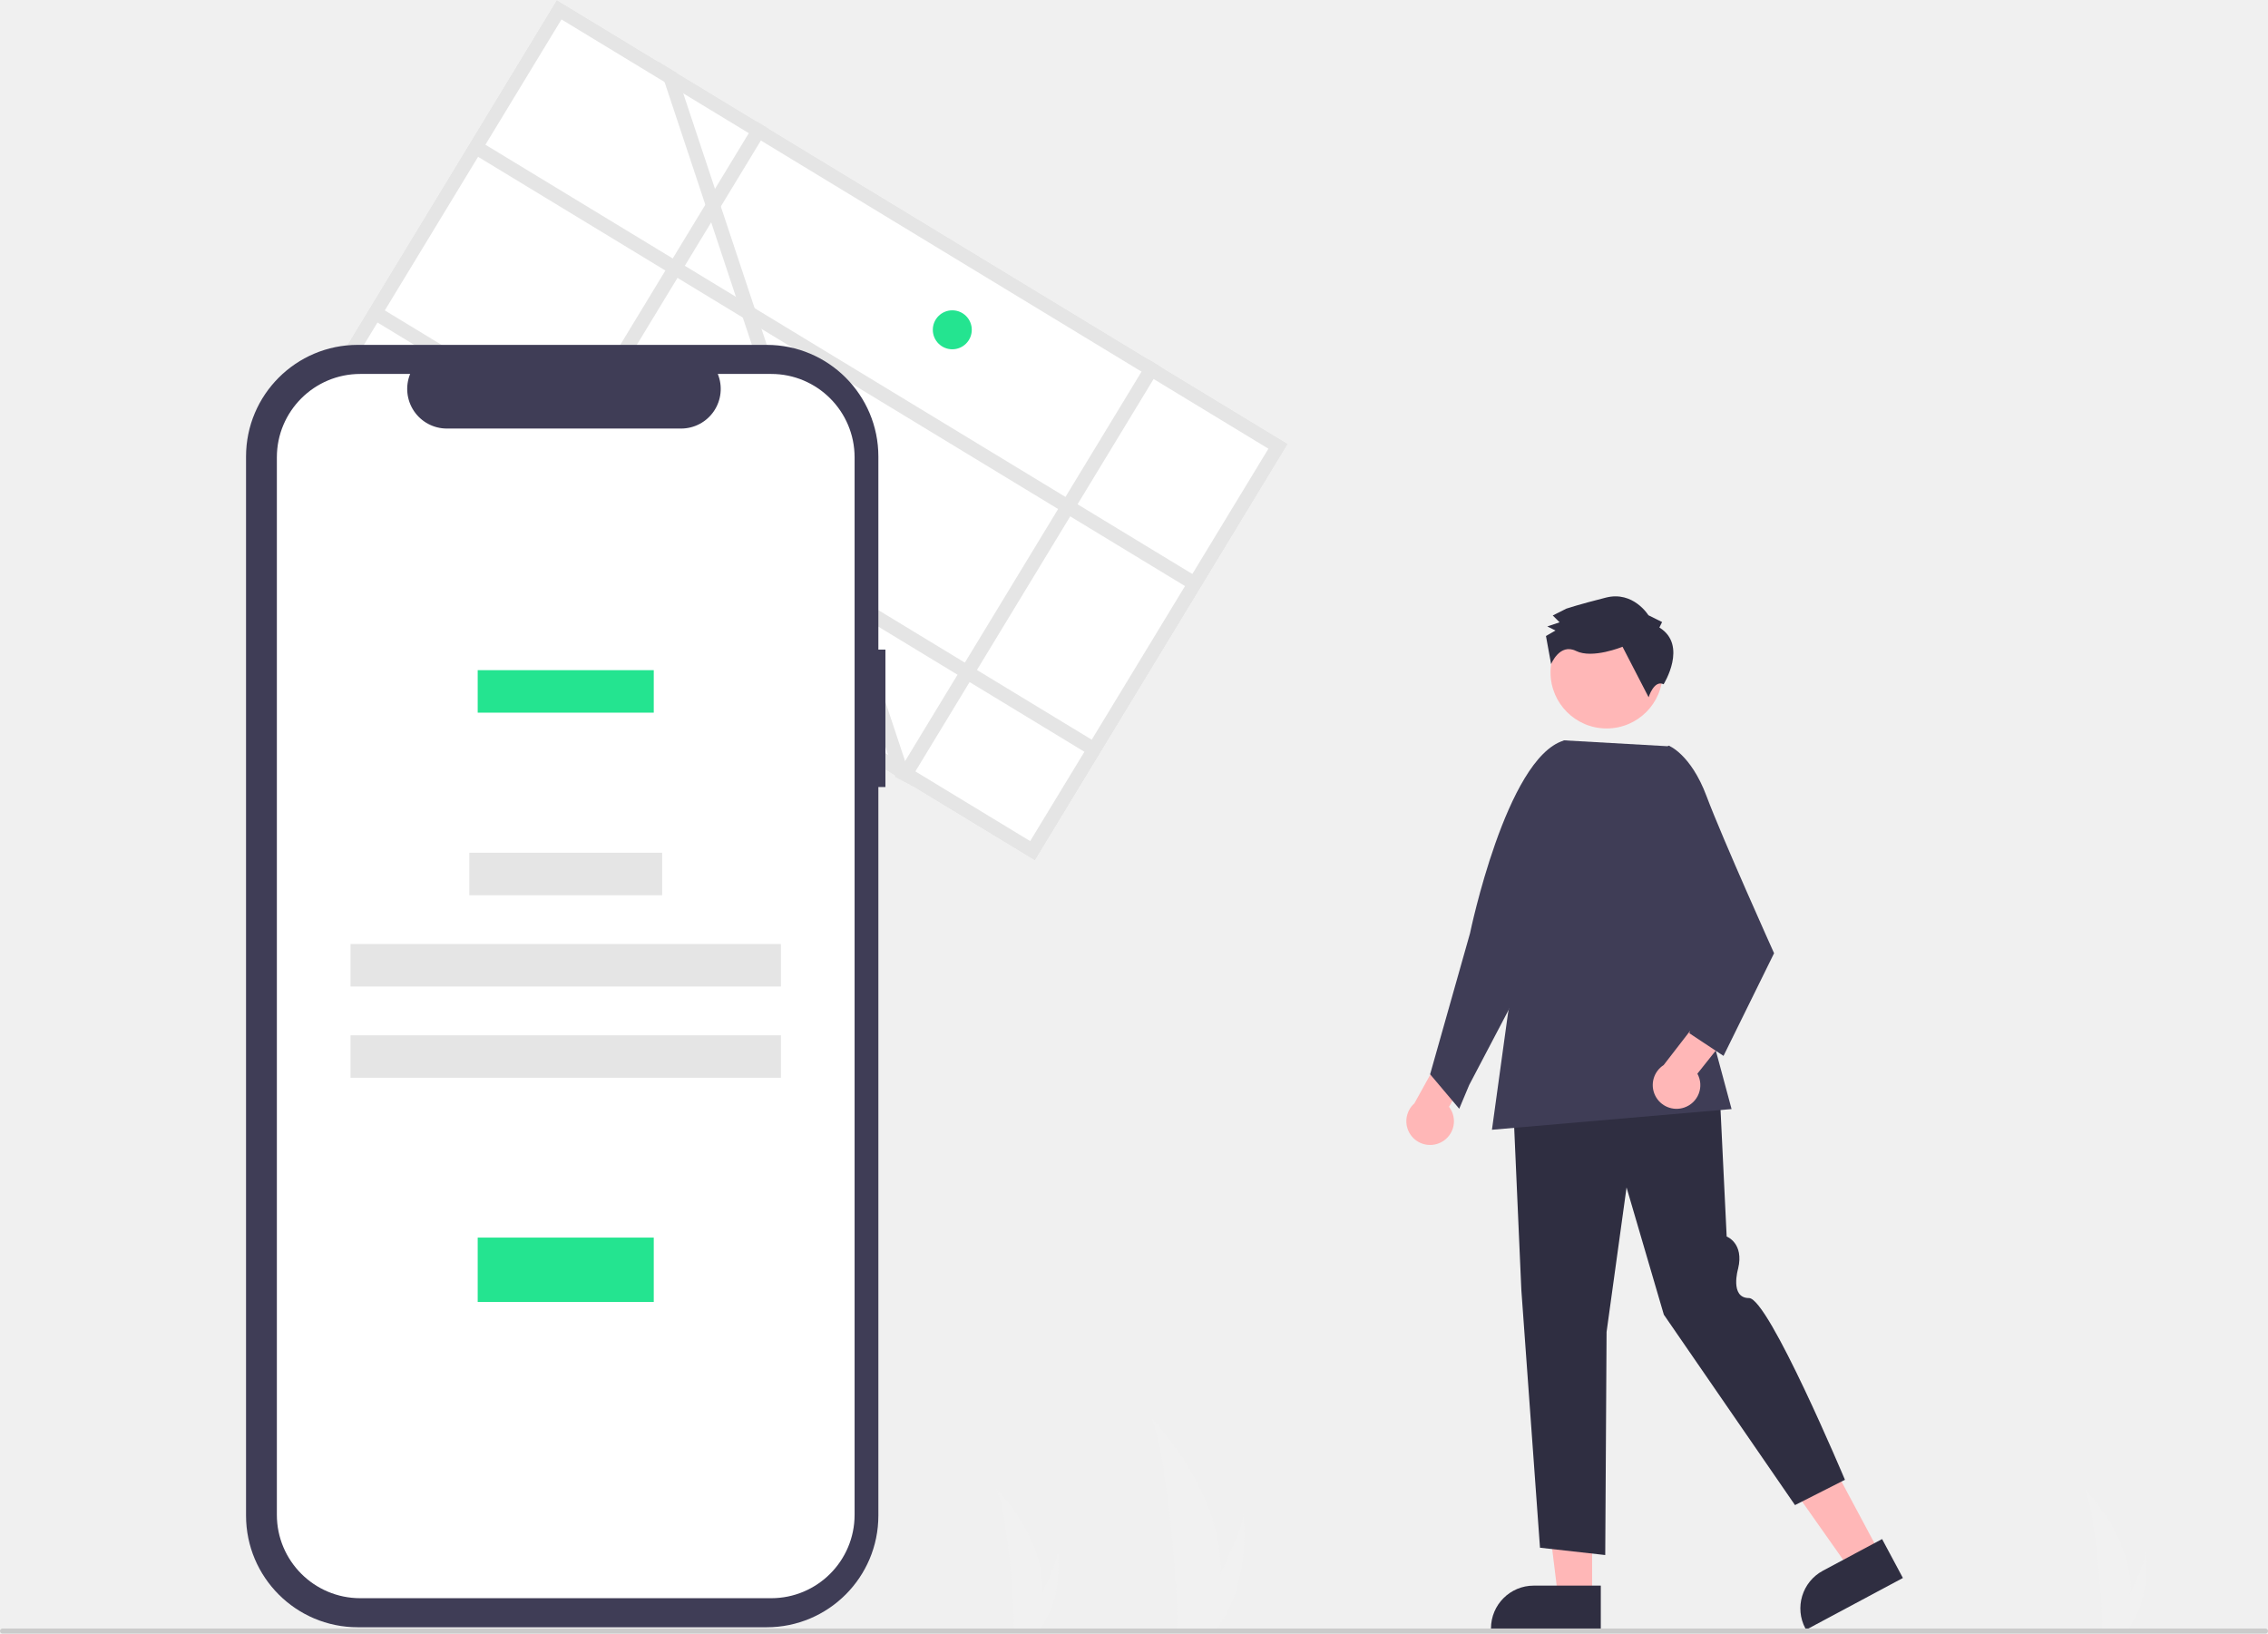
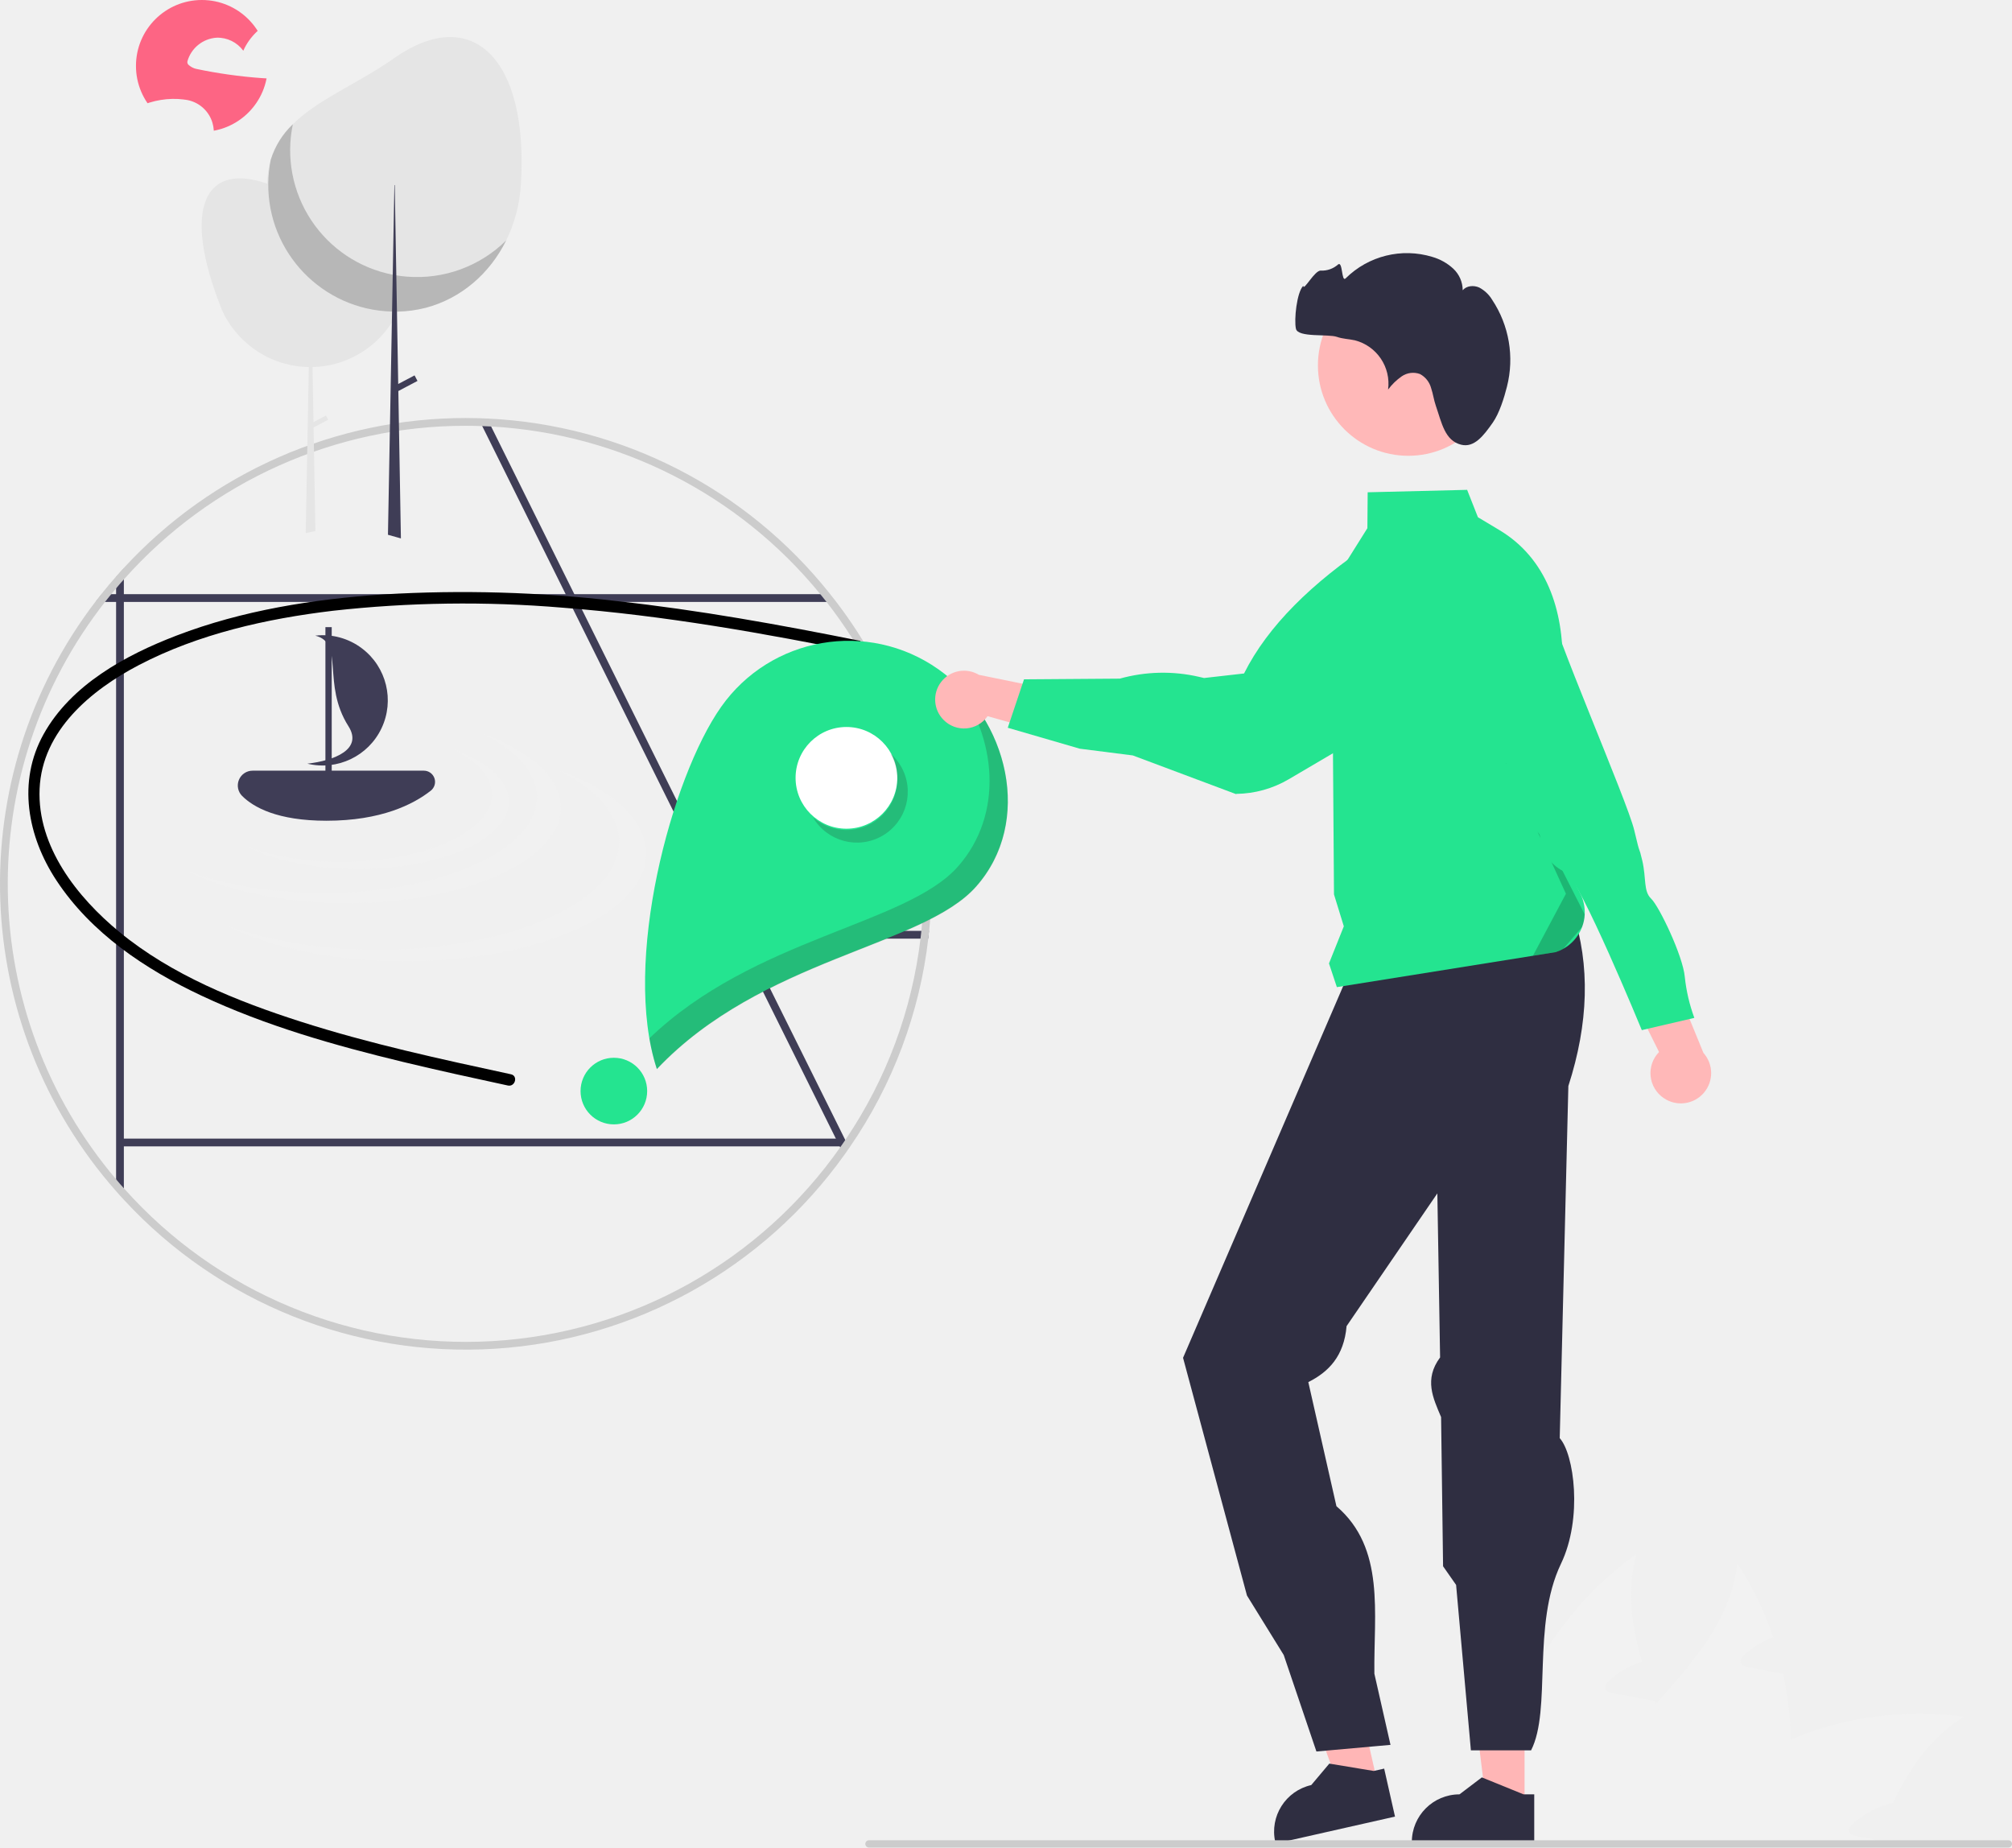
- <svg xmlns="http://www.w3.org/2000/svg" data-name="Layer 1" width="890" height="641" viewBox="0 0 890 641">
-   <path id="e17a72e2-051a-4020-aba1-9f6eb9c0d39e-60" data-name="Path 133" d="M633.922,746.83a76.673,76.673,0,0,1-3.582,21.195c-.048.159-.102.316-.154.475H616.819c.014-.143.029-.302.043-.475.891-10.246-4.2-71.861-10.344-82.525C607.056,686.365,634.959,714.275,633.922,746.83Z" transform="translate(-155 -129.5)" fill="#f1f1f1" />
-   <path id="eeb1bfad-c599-4325-99ca-33d947eaa4a4-61" data-name="Path 134" d="M632.919,768.025c-.112.159-.228.319-.347.475H622.544c.076-.136.164-.295.266-.475,1.656-2.99,6.56-11.928,11.111-21.195,4.889-9.958,9.378-20.294,9-24.035C643.039,723.638,646.423,749.359,632.919,768.025Z" transform="translate(-155 -129.5)" fill="#f1f1f1" />
-   <path id="ae98919c-3cd0-4dbe-b2ac-5e07dd542ed3-62" data-name="Path 133" d="M991.113,754.14A50.807,50.807,0,0,1,988.74,768.185c-.032.106-.068.209-.102.315h-8.857c.009-.095.019-.2.028-.315.591-6.789-2.783-47.619-6.854-54.685C973.311,714.073,991.8,732.568,991.113,754.14Z" transform="translate(-155 -129.5)" fill="#f1f1f1" />
-   <path id="a16e0e44-34bc-470c-a8b9-bb95dad5f0bc-63" data-name="Path 134" d="M990.449,768.185c-.074.106-.151.211-.23.315h-6.645c.05-.09.109-.195.176-.315,1.098-1.981,4.347-7.904,7.363-14.045,3.24-6.599,6.215-13.448,5.964-15.927C997.154,738.772,999.397,755.816,990.449,768.185Z" transform="translate(-155 -129.5)" fill="#f1f1f1" />
-   <path id="a04afbcd-fd0f-46da-9369-89d0f07bdf03-64" data-name="Path 133" d="M564.113,754.14A50.807,50.807,0,0,1,561.74,768.185c-.032.106-.068.209-.102.315h-8.857c.009-.095.019-.2.028-.315.591-6.789-2.783-47.619-6.854-54.685C546.311,714.073,564.8,732.568,564.113,754.14Z" transform="translate(-155 -129.5)" fill="#f1f1f1" />
-   <path id="a6089e43-5613-4c9c-8352-b83c87f66fb2-65" data-name="Path 134" d="M563.449,768.185c-.074.106-.151.211-.23.315h-6.645c.05-.09.109-.195.176-.315,1.098-1.981,4.347-7.904,7.363-14.045,3.24-6.599,6.215-13.448,5.964-15.927C570.154,738.772,572.397,755.816,563.449,768.185Z" transform="translate(-155 -129.5)" fill="#f1f1f1" />
-   <path d="M373.473,129.5l-99.251,163.458L561.116,467.158l99.251-163.458Z" transform="translate(-155 -129.5)" fill="#fff" />
-   <path d="M373.473,129.5l-99.251,163.458L561.116,467.158l99.251-163.458ZM559.253,459.536,281.844,291.095l93.492-153.974L652.745,305.563Z" transform="translate(-155 -129.5)" fill="#e5e5e5" />
-   <rect x="479.582" y="108.051" width="5.548" height="329.166" transform="matrix(0.51901, -0.85477, 0.85477, 0.51901, -156.0307, 413.9365)" fill="#e5e5e5" />
-   <rect x="440.102" y="173.07" width="5.548" height="329.166" transform="translate(-230.5963 411.4644) rotate(-58.73413)" fill="#e5e5e5" />
-   <rect x="308.847" y="257.404" width="191.231" height="5.548" transform="translate(-182.8491 341.3647) rotate(-58.73413)" fill="#e5e5e5" />
-   <polygon points="455.575 143.967 356.325 307.425 351.386 304.87 450.833 141.087 455.575 143.967" fill="#e5e5e5" />
-   <polygon points="358.537 308.768 356.325 307.425 351.386 304.87 351.203 304.315 348.503 296.185 328.53 236.083 325.83 227.953 291.49 124.599 288.789 116.469 279.082 87.242 276.787 80.332 260.786 32.182 258.085 24.052 265.42 28.505 268.12 36.635 280.569 74.104 282.863 81.014 296.124 120.923 298.824 129.053 333.164 232.407 335.865 240.537 355.172 298.634 355.837 300.639 357.467 305.544 358.537 308.768" fill="#e5e5e5" />
-   <path d="M502.453,384.401h-2.765V308.66a43.836,43.836,0,0,0-43.836-43.836H295.386a43.836,43.836,0,0,0-43.836,43.836V724.177a43.836,43.836,0,0,0,43.836,43.836H455.851a43.836,43.836,0,0,0,43.836-43.836V438.314h2.765Z" transform="translate(-155 -129.5)" fill="#3f3d56" />
-   <path d="M457.62,276.229h-20.946a15.553,15.553,0,0,1-14.4,21.427H330.345a15.553,15.553,0,0,1-14.4-21.427H296.382A32.737,32.737,0,0,0,263.645,308.965v414.907a32.736,32.736,0,0,0,32.736,32.737H457.62a32.736,32.736,0,0,0,32.737-32.736h0v-414.907A32.736,32.736,0,0,0,457.62,276.229Z" transform="translate(-155 -129.5)" fill="#fff" />
-   <rect x="187.456" y="262.965" width="69.09" height="16.672" fill="#24e490" style="isolation:isolate" />
-   <rect x="184.167" y="334.604" width="75.669" height="16.672" fill="#e5e5e5" />
-   <rect x="137.558" y="370.418" width="168.885" height="16.672" fill="#e5e5e5" />
-   <rect x="137.558" y="406.232" width="168.885" height="16.672" fill="#e5e5e5" />
-   <rect x="187.456" y="485.61" width="69.09" height="25.262" fill="#24e490" />
-   <circle cx="373.696" cy="129.409" r="7.645" fill="#24e490" />
-   <path d="M720.569,577.683a9.276,9.276,0,0,0,3.048-13.894l10.53-18.398-9.619-9.126-14.506,26.19a9.327,9.327,0,0,0,10.547,15.228Z" transform="translate(-155 -129.5)" fill="#ffb7b7" />
-   <polygon points="624.771 626.538 611.408 626.538 605.05 574.995 624.773 574.996 624.771 626.538" fill="#ffb7b7" />
-   <path d="M783.178,768.992l-43.088-.002v-.545a16.772,16.772,0,0,1,16.771-16.771h.001l26.317.001Z" transform="translate(-155 -129.5)" fill="#2f2e41" />
-   <polygon points="737.616 609.36 725.831 615.661 695.921 573.205 713.314 563.906 737.616 609.36" fill="#ffb7b7" />
-   <path d="M901.729,748.676l-37.998,20.316-.257-.481a16.772,16.772,0,0,1,6.882-22.697l.001-.001,23.208-12.408Z" transform="translate(-155 -129.5)" fill="#2f2e41" />
-   <path d="M829.582,552.926l2.992,61.763s6.903,2.592,4.488,12.609c0,0-3.388,11.54,4.274,11.54s37.648,71.309,37.648,71.309l-19.596,9.929L807.916,645.35,793.284,595.446l-7.838,56.698-.523,87.529-25.605-2.874L752.002,635.683l-3.397-77.078Z" transform="translate(-155 -129.5)" fill="#2f2e41" />
-   <polygon points="585.464 443.301 591.774 397.518 613.633 290.496 655.176 292.847 675.01 331.101 671.564 405.72 679.498 435.18 585.464 443.301" fill="#3f3d56" />
-   <path d="M756.483,507.74l-24.951,47.498-3.908,9.319L716.2,551.029,731.86,495.698s14.168-68.605,36.693-75.588L774,421Z" transform="translate(-155 -129.5)" fill="#3f3d56" />
-   <path d="M815.96,564.067a9.276,9.276,0,0,0,5.12-13.271l13.198-16.588-8.124-10.479-18.309,23.687a9.327,9.327,0,0,0,8.116,16.651Z" transform="translate(-155 -129.5)" fill="#ffb7b7" />
-   <path d="M802.432,429.129l7.365-7.065s8.652,3.219,14.881,19.841,26.499,61.627,26.499,61.627l-19.841,40.283-13.377-8.868,7.215-35.473Z" transform="translate(-155 -129.5)" fill="#3f3d56" />
-   <circle cx="630.464" cy="263.824" r="22.013" fill="#ffb7b7" />
-   <path d="M806.168,375.726l1.067-2.148-5.37-2.668s-5.924-9.639-16.643-6.93-15.542,4.33-15.542,4.33l-5.356,2.695,2.688,2.675-4.823,1.621,3.222,1.601-3.749,2.155,2.018,11.046s3.352-8.378,9.795-5.176,18.23-1.655,18.23-1.655l10.24,19.817s2.112-6.947,5.879-5.095C807.825,397.993,817.448,382.669,806.168,375.726Z" transform="translate(-155 -129.5)" fill="#2f2e41" />
-   <path d="M1044,770.5H156a1,1,0,0,1,0-2h888a1,1,0,0,1,0,2Z" transform="translate(-155 -129.5)" fill="#cbcbcb" />
+ <svg xmlns="http://www.w3.org/2000/svg" data-name="Layer 1" width="687.419" height="631.176" viewBox="0 0 687.419 631.176">
+   <path d="M868.114,728.666a110.583,110.583,0,0,1-4.789,34.601c-.12.407-.264.814-.407,1.221H792.423a63.267,63.267,0,0,1,4.765-14.367c5.866-12.452,15.445-23.107,24.903-33.691,13.026-14.583,25.741-29.046,27.753-48.01a108.911,108.911,0,0,1,12.26,25.31,29.748,29.748,0,0,0-9.841,6.034c-.79.742-1.628,1.82-1.221,2.849.383.862,1.437,1.149,2.371,1.341,2.251.431,4.502.862,6.753,1.269,1.772.359,3.568.694,5.364,1.03A117.579,117.579,0,0,1,868.114,728.666Z" transform="translate(-256.2903 -134.4121)" fill="#f2f2f2" />
+   <path d="M927.331,720.908c-11.302,6.872-18.486,17.504-24.352,29.405a30.078,30.078,0,0,0-13.673,7.184c-.814.742-1.652,1.82-1.221,2.849.359.862,1.437,1.149,2.371,1.341,2.227.431,4.502.862,6.729,1.269-.215.503-.431,1.03-.646,1.533H821.828A105.641,105.641,0,0,1,833.058,751.654c.886-.886,1.796-1.724,2.73-2.586a111.74,111.74,0,0,1,32.326-20.401A113.722,113.722,0,0,1,927.331,720.908Z" transform="translate(-256.2903 -134.4121)" fill="#f2f2f2" />
+   <path d="M834.279,764.489H767.759a108.058,108.058,0,0,1,.096-15.995,114.384,114.384,0,0,1,47.531-83.162c-3.448,12.284-1.676,24.496,1.916,36.756-.503.168-1.006.311-1.461.503a29.751,29.751,0,0,0-9.841,6.034c-.79.742-1.628,1.82-1.221,2.849.359.862,1.437,1.149,2.371,1.341,2.251.431,4.502.862,6.729,1.269,1.796.359,3.592.694,5.388,1.054.838.144,1.676.311,2.514.479.12.287.192.551.311.814,4.214,11.613,8.812,23.323,10.967,35.224a82.22,82.22,0,0,1,1.102,9.027C834.231,761.95,834.279,763.219,834.279,764.489Z" transform="translate(-256.2903 -134.4121)" fill="#f2f2f2" />
+   <circle cx="68.969" cy="22.514" r="22.514" fill="#fd6584" />
+   <path d="M375.65,146.266a11.17,11.17,0,0,0-9.426-7.834c-.049-.007-.095.002-.144-.001a1.404,1.404,0,0,0-.192-.044c-10.296-1.331-22.181,3.594-26.472,13.354a10.906,10.906,0,0,0-9.134-4.451,11.124,11.124,0,0,0-9.95,8.02,1.305,1.305,0,0,0,.581,1.428,5.705,5.705,0,0,0,2.352,1.194q2.805.594,5.629,1.089,5.512.965,11.081,1.56a164.775,164.775,0,0,0,22.697.858c2.523-.079,4.957-.162,7.269-1.276a10.815,10.815,0,0,0,4.17-3.639A12.27,12.27,0,0,0,375.65,146.266Z" transform="translate(-256.2903 -134.4121)" fill="#f0f0f0" />
+   <path d="M328.857,176.284a11.17,11.17,0,0,0-9.426-7.834c-.049-.007-.095.002-.144-.001a1.403,1.403,0,0,0-.192-.044c-10.296-1.331-22.181,3.594-26.472,13.354a10.906,10.906,0,0,0-9.134-4.451,11.124,11.124,0,0,0-9.95,8.02,1.305,1.305,0,0,0,.581,1.428,5.705,5.705,0,0,0,2.352,1.194q2.805.594,5.629,1.089,5.512.964,11.081,1.56a164.782,164.782,0,0,0,22.697.858c2.523-.079,4.957-.162,7.269-1.276a10.817,10.817,0,0,0,4.17-3.639A12.27,12.27,0,0,0,328.857,176.284Z" transform="translate(-256.2903 -134.4121)" fill="#f0f0f0" />
+   <path d="M545.439,525.72c-.57.835-2.068,1.83-2.652,2.652l.623-1.889-.212-.438-1.326-2.652-33.763-68.043-.013-.013L450.859,340.043v-.013l-1.313-2.639V337.378l-28.326-57.063-1.339-2.705q1.511.04,3.023.119l1.353,2.719L452.504,337.378l.013.013,1.313,2.639v.013l55.776,112.363v.013l1.313,2.639v.013L544.683,523.062l.451.915Z" transform="translate(-256.2903 -134.4121)" fill="#3f3d56" />
+   <path d="M541.672,340.043H288.993c.677-.888,1.366-1.777,2.082-2.652H539.591C540.307,338.266,540.996,339.155,541.672,340.043Z" transform="translate(-256.2903 -134.4121)" fill="#3f3d56" />
+   <path d="M573.685,452.419c-.08.888-.172,1.777-.292,2.652H508.665v-2.652Z" transform="translate(-256.2903 -134.4121)" fill="#3f3d56" />
+   <path d="M298.607,328.652v213.4c-.915-.968-1.79-1.949-2.652-2.931V331.583C296.817,330.601,297.692,329.62,298.607,328.652Z" transform="translate(-256.2903 -134.4121)" fill="#3f3d56" />
+   <rect x="40.991" y="388.98" width="246.742" height="2.652" fill="#3f3d56" />
+   <path d="M543.808,525.72h.305v-.438A4.353,4.353,0,0,1,543.808,525.72Zm-2.042-186.002c-.677-.888-1.366-1.777-2.082-2.652a158.846,158.846,0,0,0-116.686-59.662q-1.511-.08-3.023-.119c-1.512-.04-3.024-.066-4.549-.066a158.653,158.653,0,0,0-116.726,51.109c-.915.968-1.79,1.949-2.652,2.931q-2.526,2.845-4.88,5.808c-.716.875-1.405,1.764-2.082,2.652a158.778,158.778,0,0,0,6.962,201.73c.862.981,1.737,1.963,2.652,2.931A158.923,158.923,0,0,0,544.842,528.85c.584-.822,1.167-1.644,1.737-2.48a157.86,157.86,0,0,0,26.907-71.624c.12-.875.212-1.764.292-2.652q.775-7.758.782-15.741a158.231,158.231,0,0,0-32.795-96.635Zm29.056,115.028a155.09,155.09,0,0,1-25.595,68.905q-.537.816-1.114,1.631a4.353,4.353,0,0,1-.305.438c-.093.146-.199.292-.305.438a156.299,156.299,0,0,1-244.803,14.296c-.915-1.008-1.803-2.016-2.652-3.05a156.167,156.167,0,0,1-3.62-197.685c.703-.888,1.406-1.777,2.135-2.652.478-.597.968-1.18,1.485-1.764.849-1.034,1.737-2.042,2.652-3.05a156.039,156.039,0,0,1,116.726-52.382q2.964,0,5.888.119c1.021.027,2.029.08,3.037.133a156.283,156.283,0,0,1,111.938,56.944c.729.875,1.432,1.764,2.135,2.652a156.509,156.509,0,0,1,32.702,112.376c-.093.889-.186,1.777-.305,2.652Zm-27.013,70.974h.305v-.438a4.367,4.367,0,0,1-.305.438Z" transform="translate(-256.2903 -134.4121)" fill="#ccc" />
+   <path d="M395.37,226.756q0,1.094-.071,2.169a32.864,32.864,0,0,1-3.079,11.931c-.014.032-.03.062-.043.092-.082.174-.167.347-.254.519a32.469,32.469,0,0,1-1.749,3.086A33.025,33.025,0,0,1,363.07,259.806l.327,18.801,4.263-2.245.761,1.447-4.993,2.629.61,34.917.007.466-3.296.734.007-.469,1.038-56.279a32.959,32.959,0,0,1-23.318-10.146c-.208-.215-.414-.437-.615-.656l-.023-.025a33.094,33.094,0,0,1-6.021-9.318c.032.037.066.071.098.107-13.622-34.233-5.697-50.103,15.678-42.608.114-.057.231-.112.345-.169a33.091,33.091,0,0,1,42.871,13.015c.201.338.396.684.583,1.031A32.886,32.886,0,0,1,395.37,226.756Z" transform="translate(-256.2903 -134.4121)" fill="#e5e5e5" />
+   <path d="M434.243,197.637a49.681,49.681,0,0,1-5,18.897c-5.583,11.299-15.383,19.865-27.597,23.061a.12.12,0,0,1-.066.013,41.883,41.883,0,0,1-9.402,1.339h-.265c-.332.013-.663.013-.995.013-.225,0-.451,0-.676-.013a43.316,43.316,0,0,1-42.648-43.311v-.477a30.029,30.029,0,0,1,1.194-8.169c0-.013.013-.026.013-.04a28.308,28.308,0,0,1,7.546-12.108c8.686-8.593,22.438-13.991,34.572-22.531C417.494,135.614,437.015,154.22,434.243,197.637Z" transform="translate(-256.2903 -134.4121)" fill="#e5e5e5" />
+   <path d="M429.244,216.534c-5.583,11.299-15.383,19.865-27.597,23.061a.12.12,0,0,1-.066.013,42.653,42.653,0,0,1-9.362,1.247h-.305q-.835.02-1.671,0a43.388,43.388,0,0,1-42.303-43.868,44.387,44.387,0,0,1,.849-7.997c0-.013.013-.026.013-.04a28.308,28.308,0,0,1,7.546-12.108A43.324,43.324,0,0,0,390.468,228.257c.411.08.822.159,1.233.225,1.193.199,2.387.345,3.594.438A43.267,43.267,0,0,0,429.244,216.534Z" transform="translate(-256.2903 -134.4121)" opacity="0.2" style="isolation:isolate" />
+   <polygon points="136.097 133.582 142.638 130.139 141.64 128.243 136.053 131.184 135.633 107.056 135.633 107.053 135.623 106.542 135.623 106.451 135.406 94.073 135.102 76.628 134.869 63.224 134.747 63.224 134.519 75.596 134.519 75.599 134.183 93.85 133.951 106.443 133.95 106.548 133.883 110.141 132.557 182.216 132.548 182.692 136.973 183.934 136.965 183.454 136.097 133.582" fill="#3f3d56" />
+   <path d="M550.214,353.346c-27.502-5.511-55.091-10.509-83.016-13.569a453.242,453.242,0,0,0-79.792-2.307c-24.035,1.621-48.276,5.423-70.855,14.089-17.399,6.678-35.946,16.782-45.344,33.633-9.06,16.243-5.526,34.975,4.339,49.962,11.869,18.032,30.378,30.389,49.621,39.42,21.91,10.283,45.344,16.948,68.809,22.617,11.9,2.875,23.865,5.474,35.831,8.06,2.496.539,3.563-3.295,1.058-3.836-24.13-5.214-48.331-10.445-71.862-17.993-21.776-6.985-44.06-15.933-61.892-30.599-14.426-11.866-28.143-29.197-27.291-48.902.858-19.865,17.525-33.734,33.861-42.271,20.415-10.669,43.61-15.866,66.337-18.582a403.056,403.056,0,0,1,78.361-1.066c34.873,2.653,69.23,8.809,103.455,15.703" transform="translate(-256.2903 -134.4121)" />
+   <path d="M421.101,384.982c11.573,5.785,18.619,13.424,18.619,21.804,0,18.051-32.664,32.685-72.957,32.685-17.518,0-33.59-2.768-46.166-7.379,13.358,6.677,32.748,10.881,54.337,10.881,40.293,0,72.957-14.633,72.957-32.685C447.892,400.085,437.451,390.976,421.101,384.982Z" transform="translate(-256.2903 -134.4121)" fill="#f1f1f1" />
+   <path d="M446.844,397.381c13.059,6.527,21.01,15.148,21.01,24.603,0,20.369-36.858,36.881-82.323,36.881-19.767,0-37.902-3.124-52.093-8.326,15.073,7.534,36.953,12.278,61.313,12.278,45.466,0,82.323-16.512,82.323-36.881C477.074,414.423,465.294,404.145,446.844,397.381Z" transform="translate(-256.2903 -134.4121)" fill="#f1f1f1" />
+   <path d="M411.249,390.444c8.154,4.075,13.118,9.458,13.118,15.361,0,12.718-23.013,23.027-51.4,23.027a96.544,96.544,0,0,1-32.525-5.199c9.411,4.704,23.072,7.666,38.282,7.666,28.387,0,51.4-10.31,51.4-23.027C430.124,401.084,422.768,394.666,411.249,390.444Z" transform="translate(-256.2903 -134.4121)" fill="#f1f1f1" />
+   <path d="M367.831,414.798c-16.767,0-24.92-4.6-28.808-8.458a5.064,5.064,0,0,1,3.583-8.648h58.493a3.829,3.829,0,0,1,2.371,6.838C397.511,409.215,386.491,414.798,367.831,414.798Z" transform="translate(-256.2903 -134.4121)" fill="#3f3d56" />
+   <path d="M379.976,355.934a22.173,22.173,0,0,0-15.972-4.369c10.099,2.493,2.13,16.45,11.326,30.924,5.012,7.888-4.735,11.755-14.02,12.814a22.255,22.255,0,0,0,18.666-39.369Z" transform="translate(-256.2903 -134.4121)" fill="#3f3d56" />
+   <rect x="111.182" y="214.246" width="2.154" height="51.264" fill="#3f3d56" />
+   <path d="M576.883,363.046a53.275,53.275,0,0,0-74.233,12.883c-16.941,24.056-33.941,87.138-21.941,123.682,35.793-37.807,90.781-41.735,109.057-62.332C609.295,415.271,600.94,379.987,576.883,363.046Z" transform="translate(-256.2903 -134.4121)" fill="#24e490" />
+   <circle id="af3c8991-f89c-43e0-a050-89c81726f2a6" data-name="b262ea8c-1946-46c9-a449-3a1996c39394" cx="289.193" cy="265.733" r="17.375" fill="#fff" />
+   <circle id="a49e5b2e-c339-415c-b240-8977b61bd9a6" data-name="bcc29a3a-8123-4529-80aa-6f70df2823cf" cx="209.731" cy="372.741" r="11.38" fill="#24e490" />
+   <path d="M564.073,396.136a17.374,17.374,0,1,1-30.008,17.521A17.372,17.372,0,0,0,560.516,391.827,17.374,17.374,0,0,1,564.073,396.136Z" transform="translate(-256.2903 -134.4121)" fill="#231f20" opacity="0.2" style="isolation:isolate" />
+   <path d="M589.799,437.361c-18.276,20.596-73.264,24.525-109.057,62.332a73.694,73.694,0,0,1-2.573-10.578c35.775-34.37,87.702-38.714,105.36-58.613,15.804-17.811,13.344-44.315-.919-62.757C602.172,385.878,607.695,417.193,589.799,437.361Z" transform="translate(-256.2903 -134.4121)" fill="#231f20" opacity="0.2" style="isolation:isolate" />
+   <polygon points="520.879 617.234 507.91 617.234 501.74 567.209 520.882 567.209 520.879 617.234" fill="#ffb6b6" />
+   <path d="M780.477,764.218l-41.819-.002v-.529a16.278,16.278,0,0,1,16.277-16.277h.001l7.639-5.795,14.252,5.796,3.651 0Z" transform="translate(-256.2903 -134.4121)" fill="#2f2e41" />
+   <polygon points="470.62 609.061 457.969 611.918 440.931 564.48 459.603 560.265 470.62 609.061" fill="#ffb6b6" />
+   <path d="M732.906,755.008l-40.792,9.21-.117-.516a16.278,16.278,0,0,1,12.292-19.462l.001-0,6.175-7.335,15.179,2.514,3.561-.804Z" transform="translate(-256.2903 -134.4121)" fill="#2f2e41" />
+   <path d="M793.596,445.819c6.081,18.339,5.438,38.246-1.462,59.612L789.185,625.724c4.876,5.366,7.936,27.246.425,42.913-10.03,20.921-3.12,49.853-10.21,63.732H758.835l-5.054-56.508-4.451-6.372-.677-50.969c-2.731-6.467-5.896-12.88-.341-20.372l-.148-8.853-.79-47.191L716.361,587.455c-.881,10.264-6.128,15.642-13.074,19.118l9.605,42.392c16.799,14.379,12.69,36.632,12.968,57.233l5.508,24.309-25.31,2.263L694.888,699.804l-12.558-20.315-21.841-81.216,15.231-35.351,6.225-14.448,34.765-80.687Z" transform="translate(-256.2903 -134.4121)" fill="#2f2e41" />
+   <path d="M578.734,380.413a9.8,9.8,0,0,0,14.968-1.337l33.527,9.424-5.503-17.241L590.732,364.953a9.853,9.853,0,0,0-11.998,15.46Z" transform="translate(-256.2903 -134.4121)" fill="#ffb8b8" />
+   <path d="M606.155,366.489l32.725-.24h0a54.709,54.709,0,0,1,27.057-.613l1.737.402,13.657-1.549c8.142-16.275,23.25-30.989,43.531-44.545a27.817,27.817,0,0,1,41.01,6.861h0a27.847,27.847,0,0,1-7.468,37.485l-61.8,36.335a36.231,36.231,0,0,1-17.871,4.995h0l-.15.078-35.253-13.208-18.135-2.308-24.59-7.147Z" transform="translate(-256.2903 -134.4121)" fill="#24e490" />
+   <circle cx="481.158" cy="124.835" r="30.876" fill="#ffb8b8" />
+   <path d="M766.283,278.829c2.288-3.265,3.911-8.495,4.87-12.317a37.075,37.075,0,0,0-5.077-29.719,11.304,11.304,0,0,0-4.407-4.159c-1.868-.834-4.331-.635-5.634.943a10.132,10.132,0,0,0-3.219-7.378,17.857,17.857,0,0,0-7.157-4.023,29.738,29.738,0,0,0-29.603,7.319c-1.49,1.516-.958-6.059-2.613-4.725A8.23,8.23,0,0,1,707.593,226.856c-2.114-.225-6.001,7.307-6.024,5.182-2.224,2.228-3.203,11.625-2.508,14.696s11.044,1.713,14.011,2.766c1.965.697,4.1.721,6.136,1.174a15.297,15.297,0,0,1,11.337,16.824,20.266,20.266,0,0,1,4.668-4.528,6.859,6.859,0,0,1,6.23-.778,7.706,7.706,0,0,1,3.797,4.784c.674,1.985.935,4.093,1.621,6.073,2.014,5.812,3.053,11.914,8.667,13.292C759.959,287.428,763.159,283.287,766.283,278.829Z" transform="translate(-256.2903 -134.4121)" fill="#2f2e41" />
+   <path d="M796.231,439.699l-3.39-6.78c-4.15-25.71-8.25-49.69-2.68-71.26.35-18.83-5.47-36.52-21.63-46.18l-7.29-4.36-3.69-9.36-33.98.83-.1,12.27-12.17,19.41v.08l.76,105.62,3.36,10.9-5.07,12.68,2.69,8.09,66.99-10.71,7.79-1.25a13.918,13.918,0,0,0,2.59-1.13,14.232,14.232,0,0,0,6.22-6.95c.07-.17.13-.33.19-.5a13.934,13.934,0,0,0,.9-4.3A14.303,14.303,0,0,0,796.231,439.699Z" transform="translate(-256.2903 -134.4121)" fill="#24e490" />
+   <path d="M797.721,446.799a13.934,13.934,0,0,1-.9,4.3l-6.41,7.45a13.918,13.918,0,0,1-2.59,1.13l-7.79,1.25,11.27-21.19-24.77-54.23Z" transform="translate(-256.2903 -134.4121)" opacity="0.2" />
+   <path d="M824.681,509.523a10.296,10.296,0,0,1-1.556-15.712L806.822,461.054l18.875,2.298L838.285,494.107a10.352,10.352,0,0,1-13.604,15.416Z" transform="translate(-256.2903 -134.4121)" fill="#ffb8b8" />
+   <path d="M758.587,396.814l12.368-1.708s1.194,18.647,7.11,21.473,3.922,3.291,4.619,6.283,3.855,7.512,8.541,9.574,26.003,53.896,26.003,53.896l17.949-4.186a57.747,57.747,0,0,1-3.256-13.961c-.631-7.213-8.805-24.232-11.497-26.758s-1.628-6.98-3.023-12.963-.427-.435-2.752-10.407-28.469-69.733-29.564-78.94-13.925-14.627-13.925-14.627l-9.972,2.325Z" transform="translate(-256.2903 -134.4121)" fill="#24e490" />
+   <path id="a00e3c47-1fa9-4e2e-8ad1-93a2fdd4719a-466" data-name="f02c4e45-f306-4b42-b3ad-5ddd3016d7d2" d="M553.182,765.588h389.281a1.247,1.247,0,0,0,0-2.494H553.182a1.247,1.247,0,1,0,0,2.494h0Z" transform="translate(-256.2903 -134.4121)" fill="#ccc" />
</svg>
